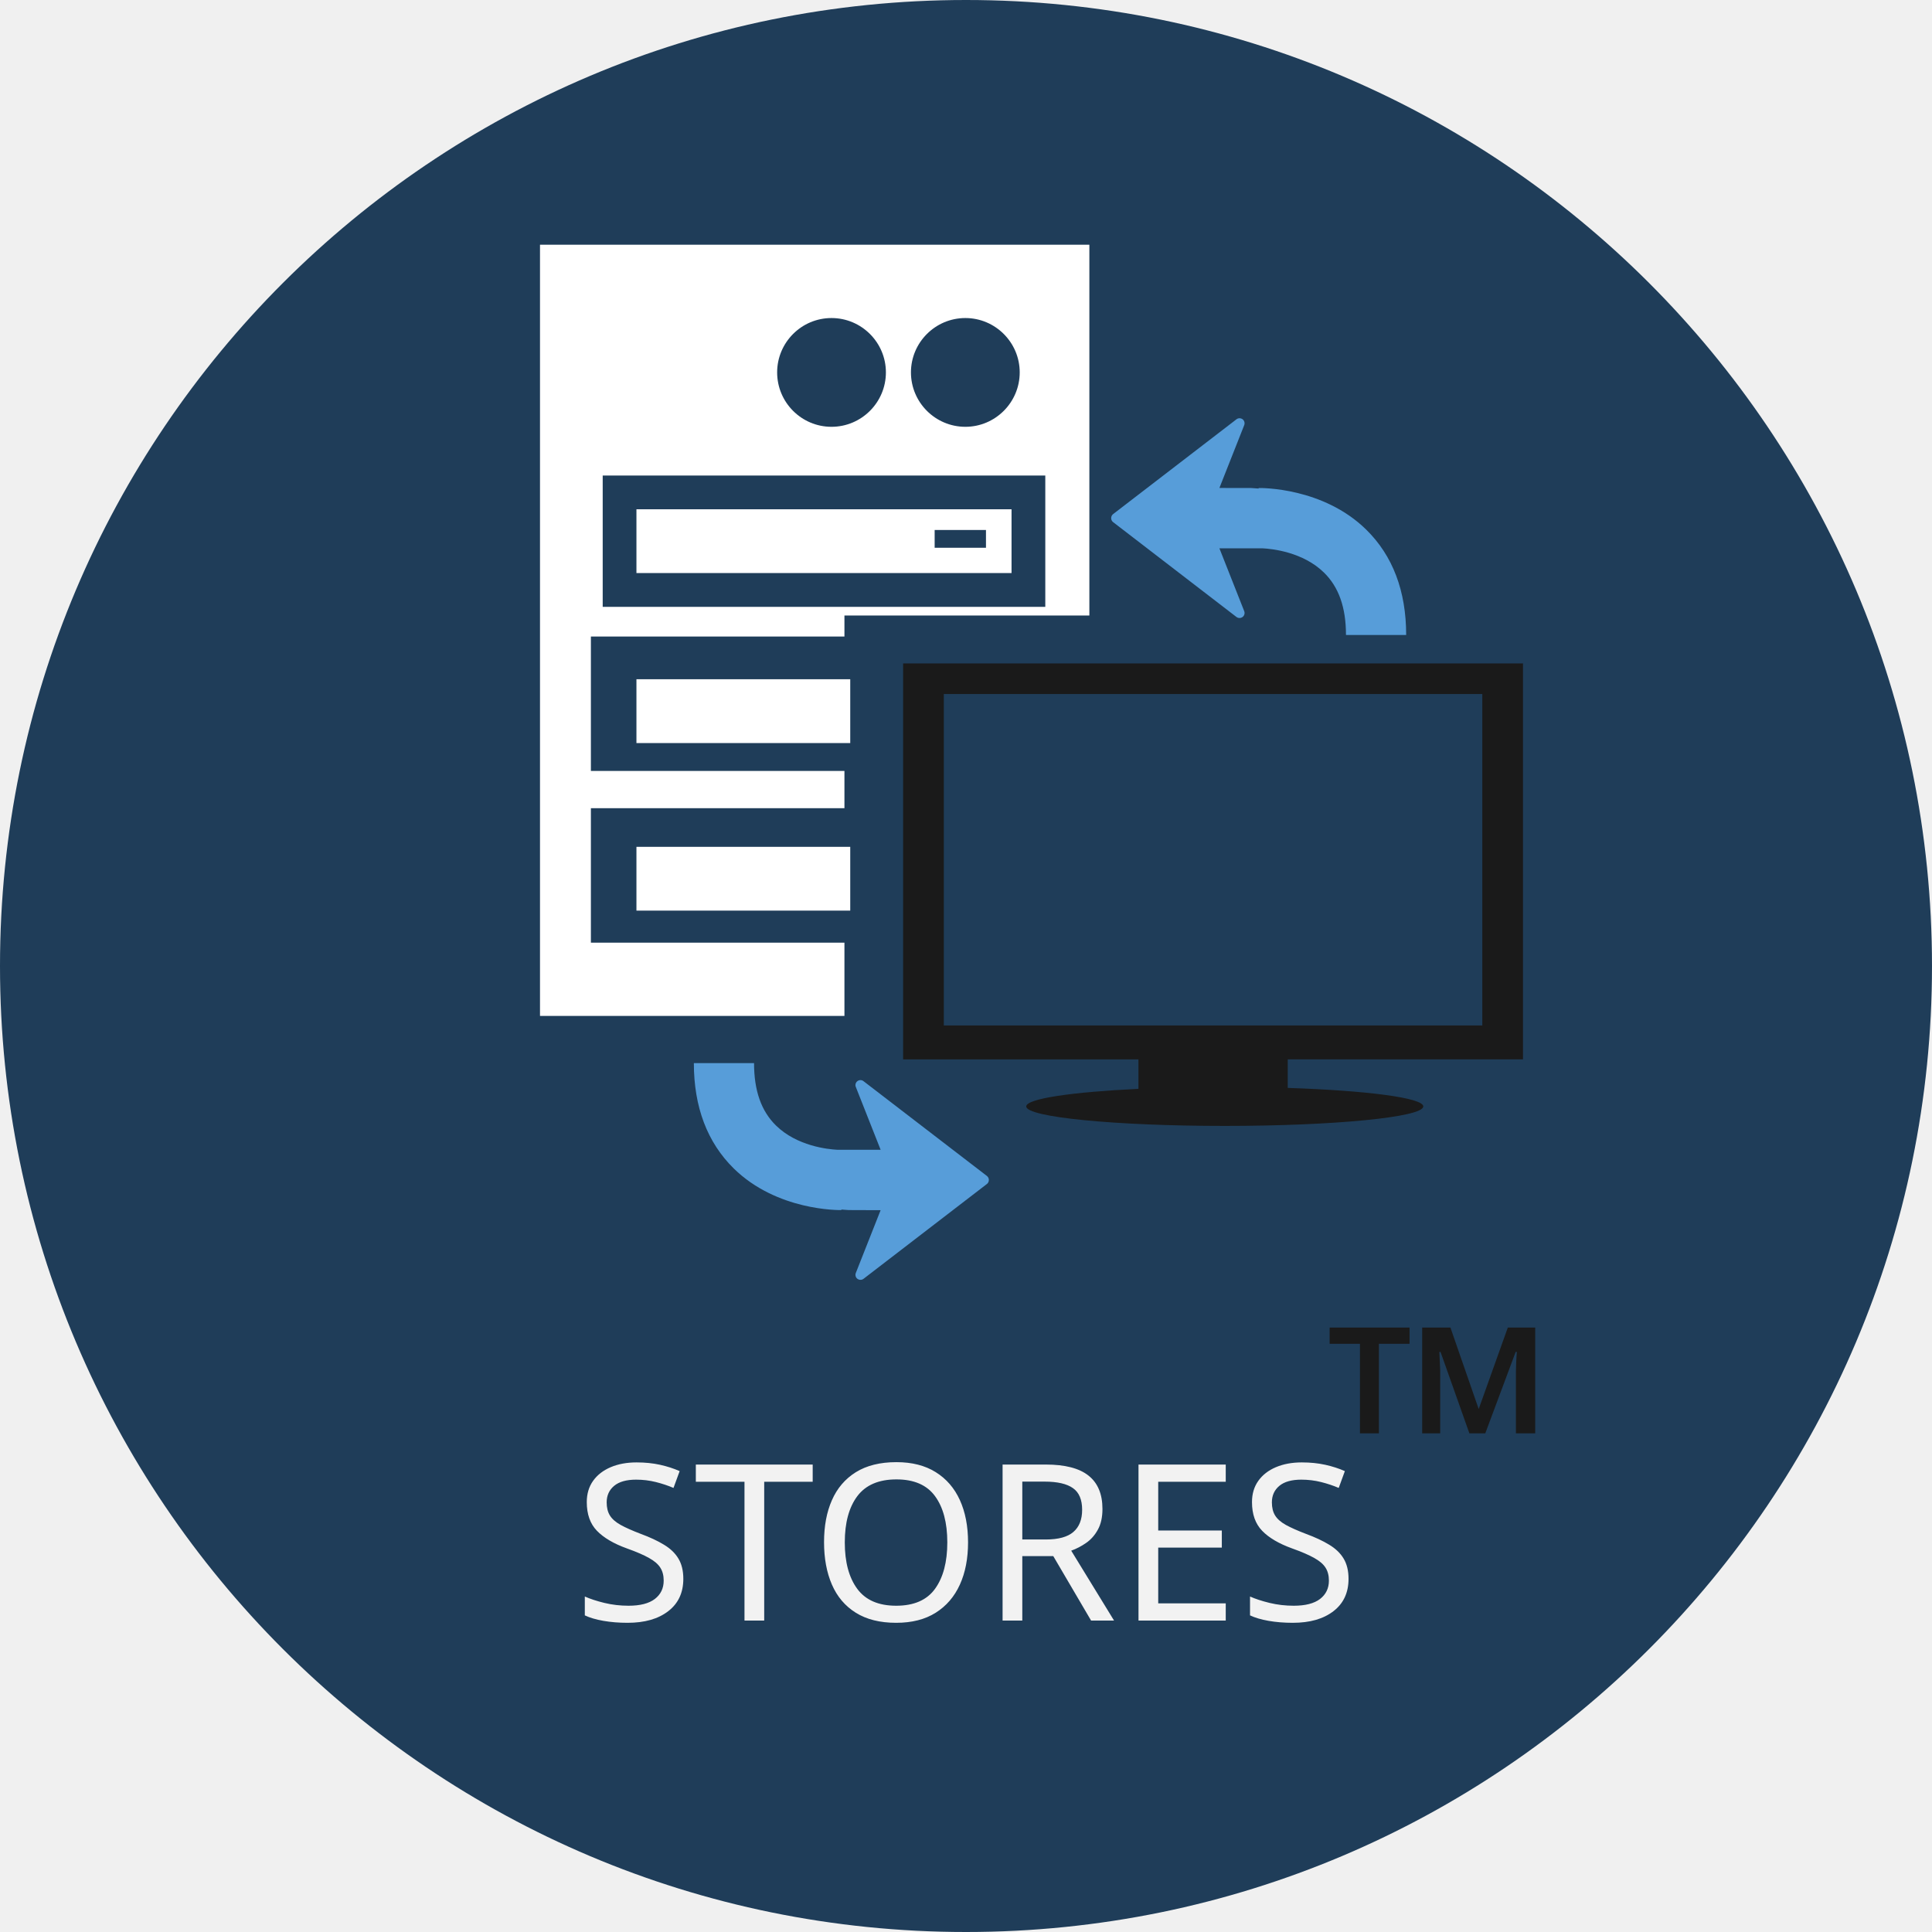
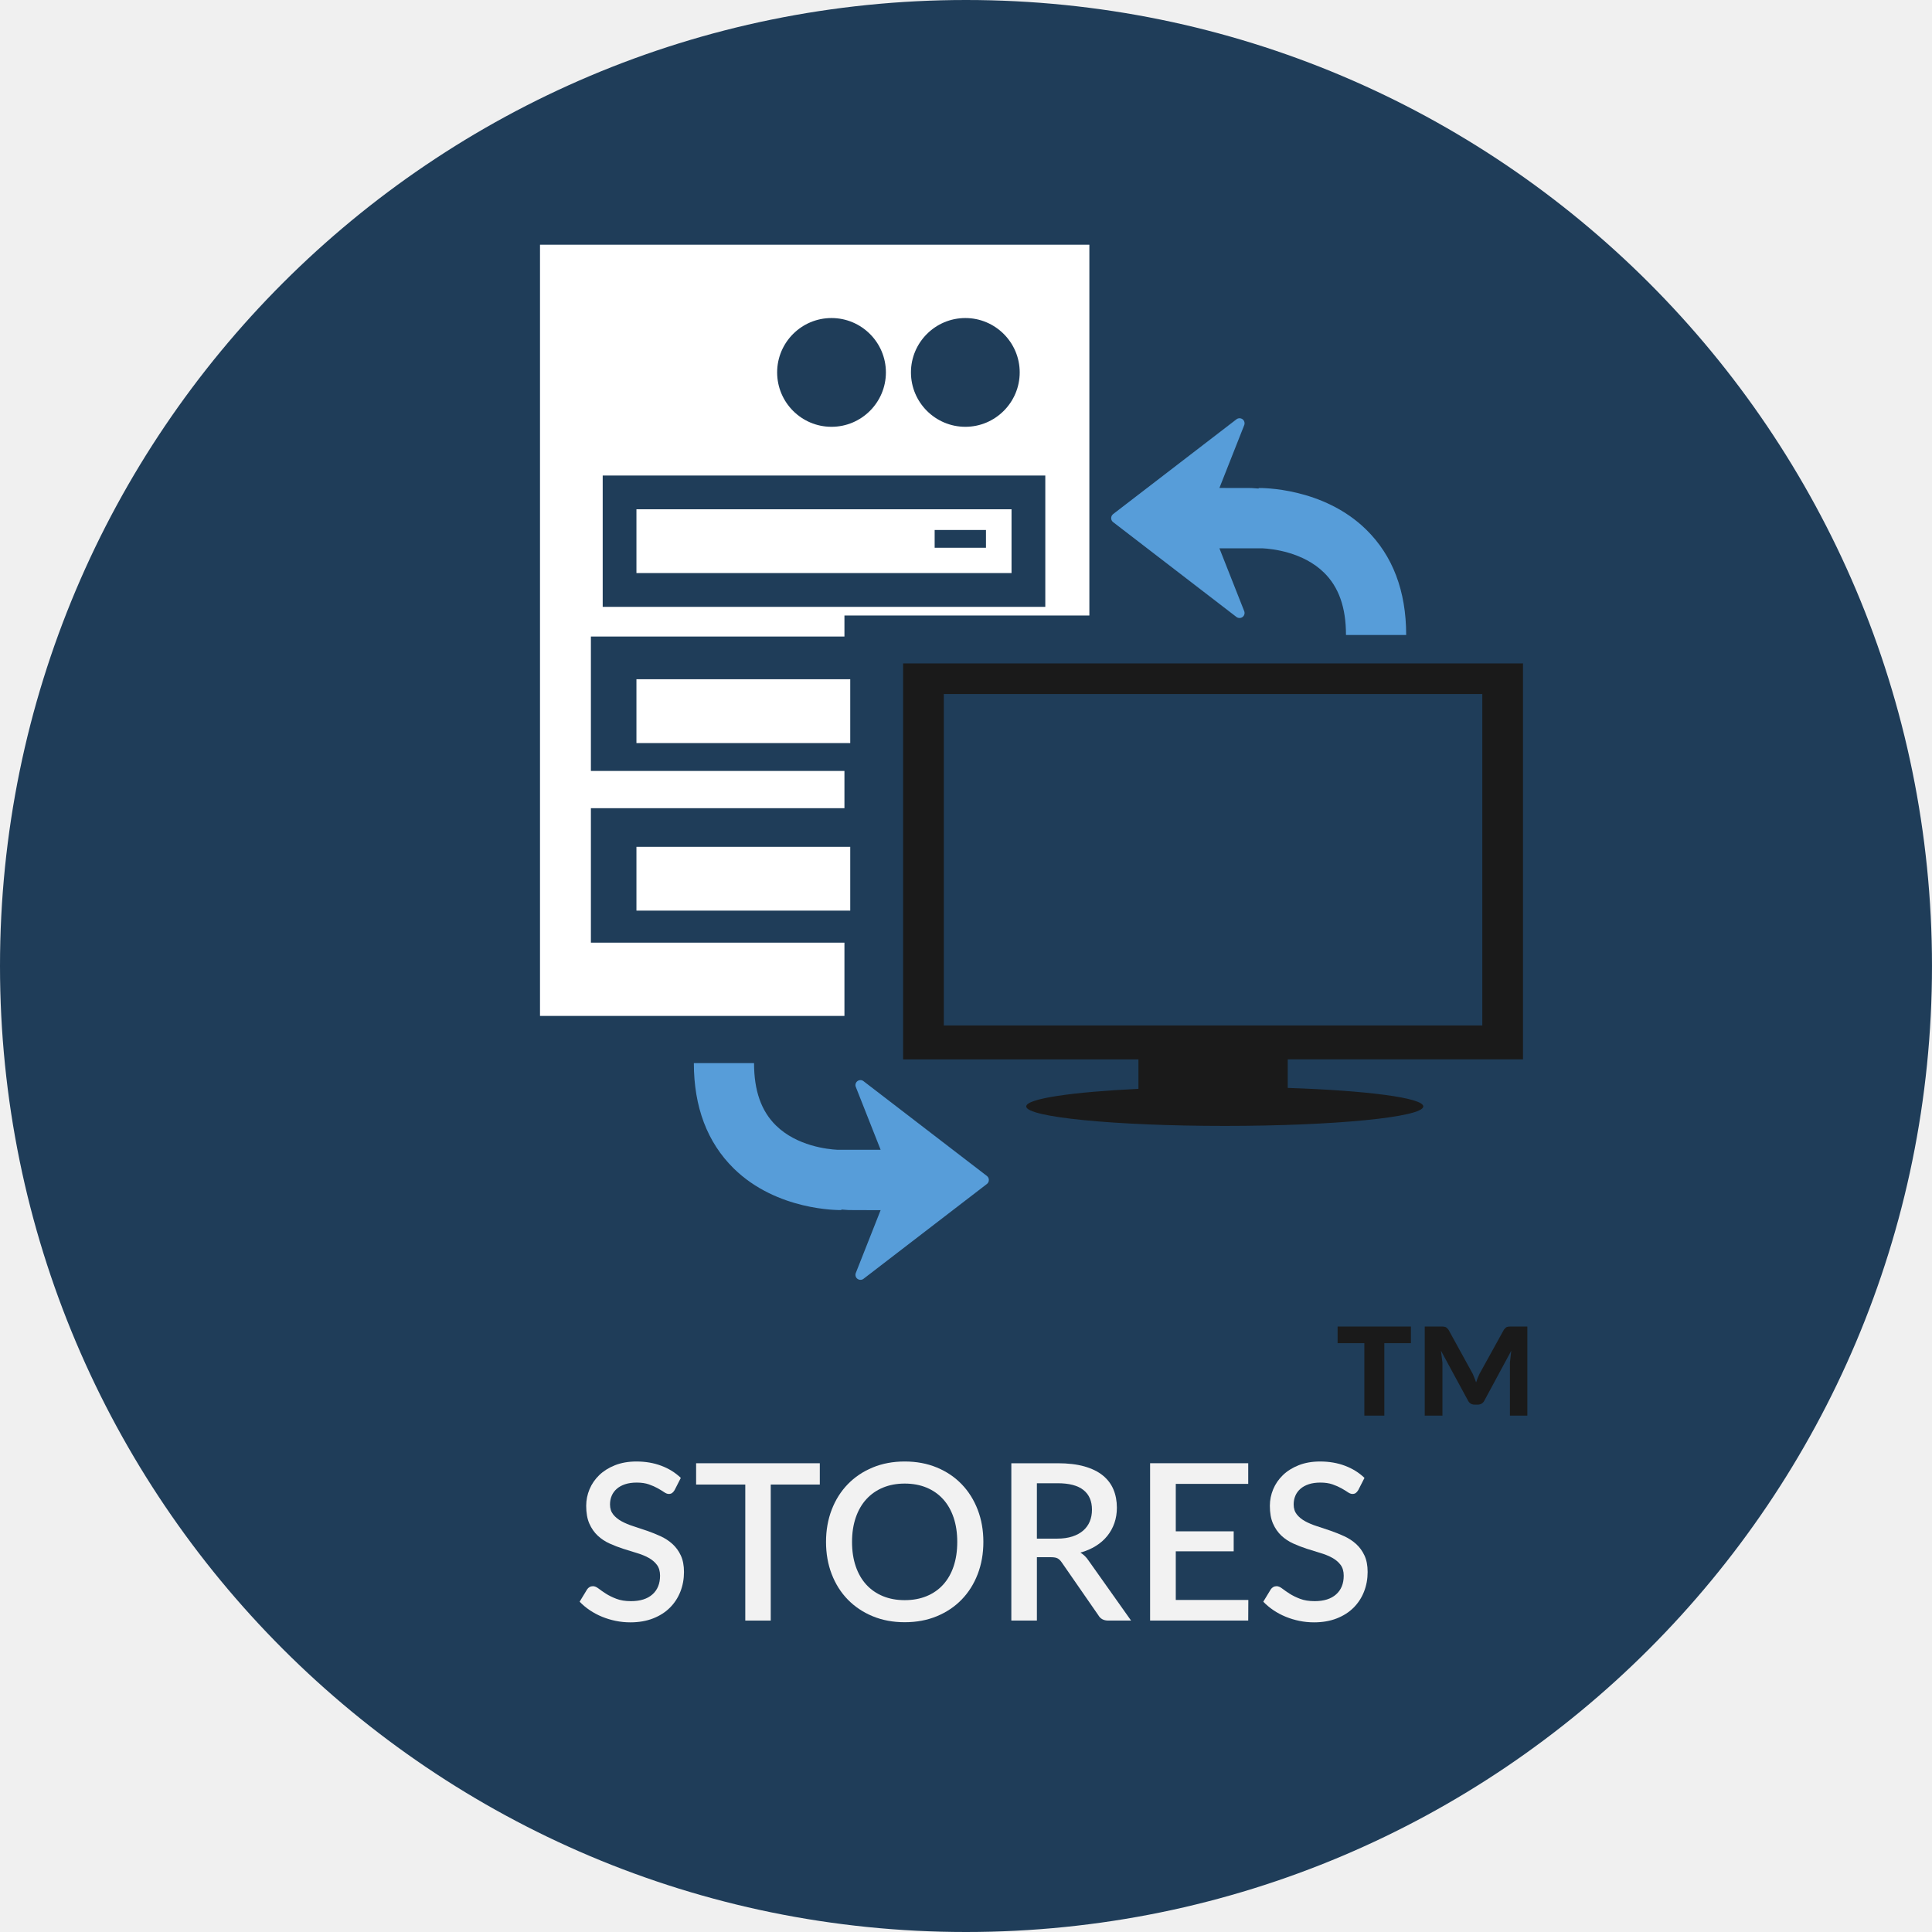
<svg xmlns="http://www.w3.org/2000/svg" version="1.1" id="Calque_1" x="0px" y="0px" width="353.637px" height="353.637px" viewBox="0 0 353.637 353.637" enable-background="new 0 0 353.637 353.637" xml:space="preserve">
-   <path fill="#1F3D59" d="M176.819,0C79.162,0,0,79.166,0,176.819c0,97.653,79.162,176.818,176.818,176.818  c97.649,0,176.818-79.165,176.818-176.818C353.637,79.166,274.468,0,176.819,0z" />
-   <text transform="matrix(1 0 0 1 104.9988 296.635)" fill="#F2F2F2" font-family="'Lato-Semibold'" font-size="40">STORES</text>
-   <g>
-     <path fill="#FFFFFF" d="M116.496,166.679v-11.671h39.133v11.671H116.496z M155.629,136.01v-11.68h-39.133v11.68H155.629z    M154.568,185.958H98.843V44.793H199.4v67.873h-44.832v3.842h-46.41v24.606h46.41v6.819h-46.41v24.616h46.41V185.958z    M166.742,68.163c0,5.493,4.467,9.96,9.96,9.96c5.481,0,9.948-4.467,9.948-9.96c0-5.481-4.467-9.948-9.948-9.948   C171.209,58.215,166.742,62.682,166.742,68.163L166.742,68.163z M142.25,68.163c0,5.493,4.456,9.96,9.949,9.96   c5.492,0,9.958-4.467,9.958-9.96c0-5.481-4.466-9.948-9.958-9.948C146.706,58.215,142.25,62.682,142.25,68.163L142.25,68.163z    M110.319,111.08h81.014V87.046h-81.014V111.08z M116.496,93.223h68.658v11.67h-68.658V93.223z M171.081,100.265h9.394v-3.259   h-9.394V100.265z M156.259,194.731" />
+   <path fill="#1F3D59" d="M176.819,0C79.162,0,0,79.166,0,176.819c0,97.653,79.162,176.818,176.817,176.818  c97.649,0,176.818-79.165,176.818-176.818C353.637,79.166,274.468,0,176.819,0z" />
+   <g enable-background="new    ">
+     <path fill="#F2F2F2" d="M123.478,272.755c-0.147,0.24-0.3,0.417-0.46,0.53s-0.36,0.17-0.6,0.17c-0.253,0-0.537-0.106-0.85-0.32   c-0.313-0.213-0.7-0.45-1.16-0.71s-1.003-0.5-1.63-0.72c-0.626-0.221-1.373-0.33-2.24-0.33c-0.8,0-1.503,0.1-2.11,0.3   c-0.607,0.2-1.117,0.479-1.53,0.84c-0.414,0.36-0.723,0.783-0.93,1.271c-0.207,0.486-0.31,1.017-0.31,1.59   c0,0.733,0.193,1.343,0.58,1.83c0.386,0.486,0.896,0.903,1.53,1.25s1.356,0.649,2.17,0.91c0.813,0.26,1.643,0.536,2.49,0.829   c0.846,0.294,1.676,0.627,2.49,1c0.813,0.374,1.537,0.848,2.17,1.421s1.143,1.273,1.53,2.1c0.386,0.827,0.58,1.833,0.58,3.02   c0,1.28-0.22,2.48-0.66,3.601s-1.077,2.097-1.91,2.93c-0.833,0.834-1.86,1.49-3.08,1.97c-1.22,0.48-2.61,0.721-4.17,0.721   c-0.92,0-1.817-0.09-2.69-0.271c-0.874-0.18-1.707-0.433-2.5-0.76c-0.793-0.326-1.537-0.724-2.23-1.19   c-0.693-0.466-1.313-0.986-1.86-1.56l1.36-2.24c0.12-0.187,0.273-0.333,0.46-0.439c0.187-0.106,0.393-0.16,0.62-0.16   c0.307,0,0.646,0.144,1.02,0.43c0.373,0.287,0.823,0.601,1.35,0.94c0.526,0.34,1.163,0.653,1.91,0.939   c0.747,0.287,1.64,0.431,2.68,0.431c1.693,0,3.003-0.413,3.93-1.24c0.926-0.827,1.39-1.967,1.39-3.42   c0-0.813-0.193-1.477-0.58-1.99c-0.387-0.513-0.897-0.943-1.53-1.29s-1.357-0.64-2.17-0.88c-0.813-0.24-1.64-0.497-2.48-0.771   c-0.84-0.272-1.667-0.593-2.48-0.96c-0.813-0.366-1.537-0.847-2.17-1.439c-0.634-0.594-1.144-1.327-1.53-2.2s-0.58-1.963-0.58-3.27   c0-1.04,0.203-2.047,0.61-3.021c0.406-0.973,1-1.837,1.78-2.59c0.78-0.753,1.743-1.356,2.89-1.811   c1.146-0.453,2.453-0.68,3.92-0.68c1.653,0,3.17,0.26,4.55,0.78c1.38,0.52,2.57,1.26,3.57,2.22L123.478,272.755z" />
+     <path fill="#F2F2F2" d="M150.058,267.835v3.899h-8.98v24.9h-4.66v-24.9h-9v-3.899H150.058z" />
+     <path fill="#F2F2F2" d="M179.998,282.235c0,2.134-0.348,4.101-1.04,5.9c-0.694,1.8-1.671,3.35-2.931,4.65   c-1.26,1.3-2.773,2.316-4.54,3.05s-3.729,1.1-5.89,1.1c-2.146,0-4.104-0.366-5.87-1.1s-3.283-1.75-4.55-3.05   c-1.267-1.301-2.247-2.851-2.94-4.65s-1.04-3.767-1.04-5.9c0-2.133,0.347-4.1,1.04-5.899s1.674-3.354,2.94-4.66   s2.783-2.326,4.55-3.06s3.724-1.101,5.87-1.101c2.16,0,4.123,0.367,5.89,1.101s3.28,1.753,4.54,3.06s2.236,2.86,2.931,4.66   C179.651,278.135,179.998,280.102,179.998,282.235z M175.218,282.235c0-1.652-0.224-3.14-0.67-4.46   c-0.447-1.319-1.087-2.439-1.92-3.359c-0.834-0.92-1.844-1.627-3.03-2.12s-2.521-0.74-4-0.74c-1.467,0-2.794,0.247-3.98,0.74   s-2.199,1.2-3.04,2.12c-0.84,0.92-1.486,2.04-1.939,3.359c-0.453,1.32-0.68,2.808-0.68,4.46c0,1.667,0.227,3.16,0.68,4.48   s1.1,2.437,1.939,3.35c0.841,0.914,1.854,1.613,3.04,2.101c1.187,0.486,2.514,0.729,3.98,0.729c1.479,0,2.813-0.243,4-0.729   c1.187-0.487,2.196-1.187,3.03-2.101c0.833-0.913,1.473-2.029,1.92-3.35C174.994,285.395,175.218,283.902,175.218,282.235z" />
+     <path fill="#F2F2F2" d="M189.796,285.035v11.6h-4.68v-28.8h8.48c1.893,0,3.522,0.193,4.89,0.58c1.366,0.387,2.49,0.937,3.37,1.649   c0.88,0.714,1.53,1.57,1.95,2.57s0.63,2.113,0.63,3.34c0,1-0.15,1.934-0.45,2.8c-0.3,0.867-0.733,1.653-1.3,2.36   c-0.567,0.707-1.268,1.32-2.101,1.84c-0.833,0.521-1.776,0.927-2.83,1.22c0.587,0.348,1.087,0.834,1.5,1.46l7.78,10.98h-4.18   c-0.827,0-1.427-0.32-1.8-0.96l-6.721-9.7c-0.227-0.333-0.473-0.573-0.739-0.72c-0.268-0.146-0.667-0.22-1.2-0.22H189.796z    M189.796,281.635h3.681c1.066,0,2-0.13,2.8-0.39c0.8-0.261,1.467-0.623,2-1.091c0.533-0.466,0.933-1.022,1.2-1.67   c0.267-0.646,0.399-1.362,0.399-2.149c0-1.573-0.52-2.773-1.56-3.601c-1.04-0.826-2.613-1.239-4.72-1.239h-3.801V281.635z" />
+     <path fill="#F2F2F2" d="M228.477,267.835v3.78h-13.26v8.68h10.6v3.66h-10.6v8.899h13.28l-0.021,3.78h-17.96v-28.8H228.477z" />
+     <path fill="#F2F2F2" d="M248.616,272.755c-0.147,0.24-0.301,0.417-0.461,0.53c-0.159,0.113-0.359,0.17-0.6,0.17   c-0.253,0-0.537-0.106-0.85-0.32c-0.313-0.213-0.7-0.45-1.16-0.71s-1.004-0.5-1.63-0.72c-0.627-0.221-1.374-0.33-2.24-0.33   c-0.8,0-1.504,0.1-2.11,0.3s-1.116,0.479-1.529,0.84c-0.414,0.36-0.724,0.783-0.931,1.271c-0.207,0.486-0.31,1.017-0.31,1.59   c0,0.733,0.193,1.343,0.58,1.83c0.387,0.486,0.896,0.903,1.529,1.25c0.634,0.347,1.357,0.649,2.171,0.91   c0.813,0.26,1.643,0.536,2.489,0.829c0.847,0.294,1.677,0.627,2.49,1c0.813,0.374,1.537,0.848,2.17,1.421s1.144,1.273,1.53,2.1   c0.387,0.827,0.58,1.833,0.58,3.02c0,1.28-0.22,2.48-0.66,3.601s-1.077,2.097-1.91,2.93c-0.833,0.834-1.86,1.49-3.08,1.97   c-1.22,0.48-2.609,0.721-4.17,0.721c-0.92,0-1.816-0.09-2.689-0.271c-0.874-0.18-1.707-0.433-2.5-0.76   c-0.794-0.326-1.537-0.724-2.23-1.19c-0.693-0.466-1.313-0.986-1.86-1.56l1.36-2.24c0.12-0.187,0.273-0.333,0.46-0.439   s0.394-0.16,0.62-0.16c0.307,0,0.646,0.144,1.02,0.43c0.374,0.287,0.823,0.601,1.351,0.94c0.526,0.34,1.163,0.653,1.91,0.939   c0.746,0.287,1.64,0.431,2.68,0.431c1.693,0,3.003-0.413,3.93-1.24s1.391-1.967,1.391-3.42c0-0.813-0.193-1.477-0.58-1.99   c-0.387-0.513-0.897-0.943-1.53-1.29c-0.634-0.347-1.356-0.64-2.17-0.88s-1.64-0.497-2.48-0.771   c-0.84-0.272-1.666-0.593-2.479-0.96c-0.813-0.366-1.537-0.847-2.17-1.439c-0.634-0.594-1.144-1.327-1.53-2.2   s-0.58-1.963-0.58-3.27c0-1.04,0.203-2.047,0.61-3.021c0.406-0.973,1-1.837,1.78-2.59c0.779-0.753,1.743-1.356,2.89-1.811   c1.146-0.453,2.453-0.68,3.92-0.68c1.653,0,3.17,0.26,4.55,0.78c1.38,0.52,2.57,1.26,3.57,2.22L248.616,272.755z" />
  </g>
  <g>
-     <path fill="#1A1A1A" d="M235.708,193.918v5.215c14.415,0.481,24.813,1.804,24.813,3.389c0,1.964-16.275,3.568-36.344,3.568   c-20.069,0-36.333-1.604-36.333-3.568c0-1.421,8.389-2.64,20.539-3.217v-5.387h-43.076v-72.484h113.466v72.473h-43.065V193.918z    M271.325,187.699v-60.665h-98.569v60.665H271.325z" />
+     <path fill="#FFFFFF" d="M116.496,166.679v-11.671h39.133v11.671H116.496z M155.629,136.01v-11.68h-39.133v11.68H155.629z    M154.568,185.958H98.843V44.793H199.4v67.873h-44.832v3.842h-46.409v24.606h46.409v6.818h-46.409v24.616h46.409V185.958z    M166.742,68.163c0,5.493,4.467,9.96,9.96,9.96c5.48,0,9.947-4.467,9.947-9.96c0-5.481-4.467-9.948-9.947-9.948   C171.209,58.215,166.742,62.682,166.742,68.163L166.742,68.163z M142.25,68.163c0,5.493,4.456,9.96,9.949,9.96   c5.491,0,9.958-4.467,9.958-9.96c0-5.481-4.467-9.948-9.958-9.948C146.706,58.215,142.25,62.682,142.25,68.163L142.25,68.163z    M110.319,111.08h81.015V87.046h-81.015V111.08z M116.496,93.223h68.657v11.67h-68.657V93.223z M171.081,100.265h9.394v-3.259   h-9.394V100.265z" />
  </g>
  <g>
-     <path fill="#579DD9" d="M226.323,112.933c0.331,0.246,0.79,0.256,1.122,0c0.33-0.246,0.448-0.684,0.299-1.068l-4.541-11.498h7.918   c1.73,0.085,7.384,0.673,11.23,4.445c2.704,2.65,4.019,6.38,4.019,11.413h11.018c0-8.036-2.457-14.522-7.319-19.288   c-7.887-7.737-19.193-7.62-19.686-7.609v0.097c-0.779-0.064-1.335-0.097-1.335-0.097l-5.845-0.011l4.541-11.498   c0.149-0.385,0.031-0.823-0.299-1.08c-0.172-0.118-0.364-0.182-0.556-0.182c-0.203,0-0.396,0.064-0.566,0.193l-22.58,17.354   c-0.225,0.181-0.353,0.449-0.353,0.737c0,0.289,0.128,0.556,0.353,0.727L226.323,112.933z M158.059,197.899   c-0.319-0.257-0.779-0.257-1.111-0.011c-0.33,0.246-0.458,0.695-0.299,1.069l4.542,11.499h-7.929   c-1.721-0.086-7.384-0.674-11.221-4.437c-2.704-2.649-4.018-6.389-4.018-11.423h-11.018c0,8.033,2.458,14.523,7.309,19.29   c7.897,7.746,19.203,7.618,19.695,7.607v-0.097c0.77,0.065,1.336,0.097,1.336,0.097l5.845,0.021l-4.542,11.499   c-0.148,0.383-0.031,0.823,0.299,1.067c0.172,0.126,0.364,0.183,0.557,0.183c0.203,0,0.396-0.057,0.566-0.193l22.58-17.354   c0.224-0.174,0.353-0.448,0.353-0.736c0-0.277-0.129-0.545-0.353-0.727L158.059,197.899z M158.059,197.899" />
+     <path fill="#1A1A1A" d="M235.708,193.918v5.215c14.415,0.481,24.813,1.804,24.813,3.389c0,1.964-16.274,3.568-36.344,3.568   s-36.333-1.604-36.333-3.568c0-1.421,8.389-2.64,20.539-3.217v-5.387h-43.076v-72.484h113.466v72.474h-43.064V193.918   L235.708,193.918z M271.325,187.699v-60.665h-98.569v60.665H271.325z" />
  </g>
-   <text transform="matrix(1 0 0 1 242.4446 282.2708)" fill="#1A1A1A" font-family="'Lato-Medium'" font-size="55">™</text>
+   <g>
+     <path fill="#579DD9" d="M226.323,112.933c0.331,0.246,0.79,0.256,1.122,0c0.33-0.246,0.448-0.684,0.3-1.067l-4.541-11.498h7.918   c1.729,0.085,7.384,0.673,11.229,4.444c2.704,2.65,4.02,6.38,4.02,11.413h11.018c0-8.036-2.457-14.521-7.319-19.288   c-7.887-7.736-19.192-7.62-19.686-7.608v0.097c-0.779-0.064-1.335-0.097-1.335-0.097l-5.845-0.012l4.541-11.498   c0.148-0.385,0.03-0.822-0.3-1.08c-0.172-0.117-0.363-0.182-0.556-0.182c-0.203,0-0.396,0.064-0.566,0.193l-22.579,17.354   c-0.226,0.182-0.354,0.449-0.354,0.737c0,0.289,0.128,0.556,0.354,0.727L226.323,112.933z M158.059,197.899   c-0.318-0.257-0.779-0.257-1.11-0.011c-0.33,0.246-0.458,0.695-0.3,1.069l4.542,11.499h-7.929   c-1.721-0.086-7.384-0.674-11.221-4.438c-2.704-2.648-4.019-6.389-4.019-11.423h-11.018c0,8.033,2.458,14.523,7.309,19.29   c7.897,7.746,19.203,7.618,19.695,7.607v-0.098c0.77,0.065,1.336,0.098,1.336,0.098l5.845,0.021l-4.542,11.499   c-0.147,0.383-0.03,0.823,0.299,1.067c0.173,0.126,0.364,0.183,0.558,0.183c0.203,0,0.396-0.057,0.565-0.193l22.58-17.354   c0.225-0.174,0.354-0.448,0.354-0.736c0-0.276-0.129-0.545-0.354-0.727L158.059,197.899z" />
+   </g>
+   <g enable-background="new    ">
+     <path fill="#1A1A1A" d="M258.257,242.808v3.053h-4.868v13.255h-3.656v-13.255h-4.896v-3.053H258.257z M269.587,251.498   c0.11,0.257,0.216,0.514,0.316,0.77c0.101,0.258,0.196,0.514,0.288,0.771c0.166-0.531,0.367-1.045,0.605-1.54l4.482-8.112   c0.201-0.257,0.375-0.417,0.522-0.481c0.146-0.064,0.376-0.097,0.688-0.097h3.08v16.308h-3.19v-9.707l0.248-2.173l-4.895,9.075   c-0.258,0.532-0.68,0.798-1.266,0.798h-0.522c-0.587,0-1.009-0.266-1.265-0.798l-4.923-9.075l0.274,2.173v9.707h-3.244v-16.308   h3.107c0.312,0,0.545,0.032,0.701,0.097c0.155,0.064,0.334,0.225,0.536,0.481L269.587,251.498z" />
+   </g>
</svg>
